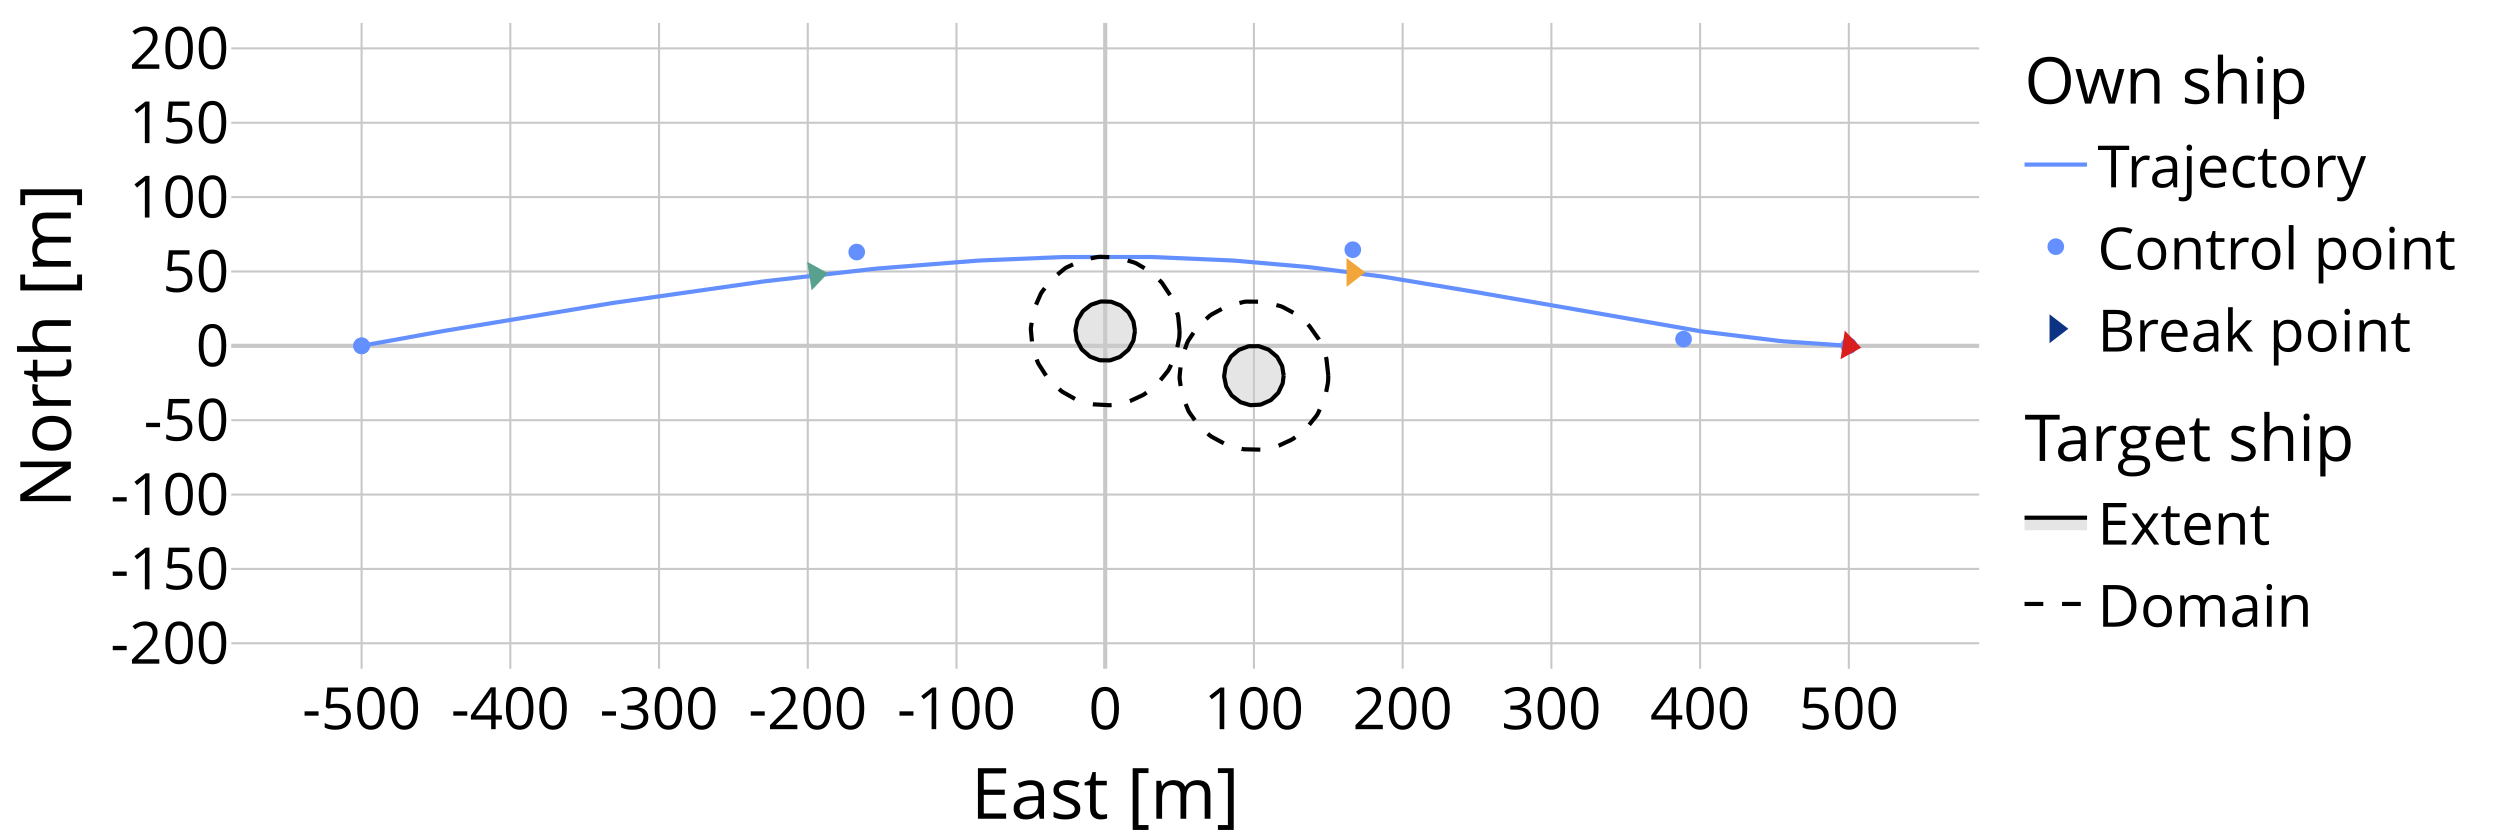
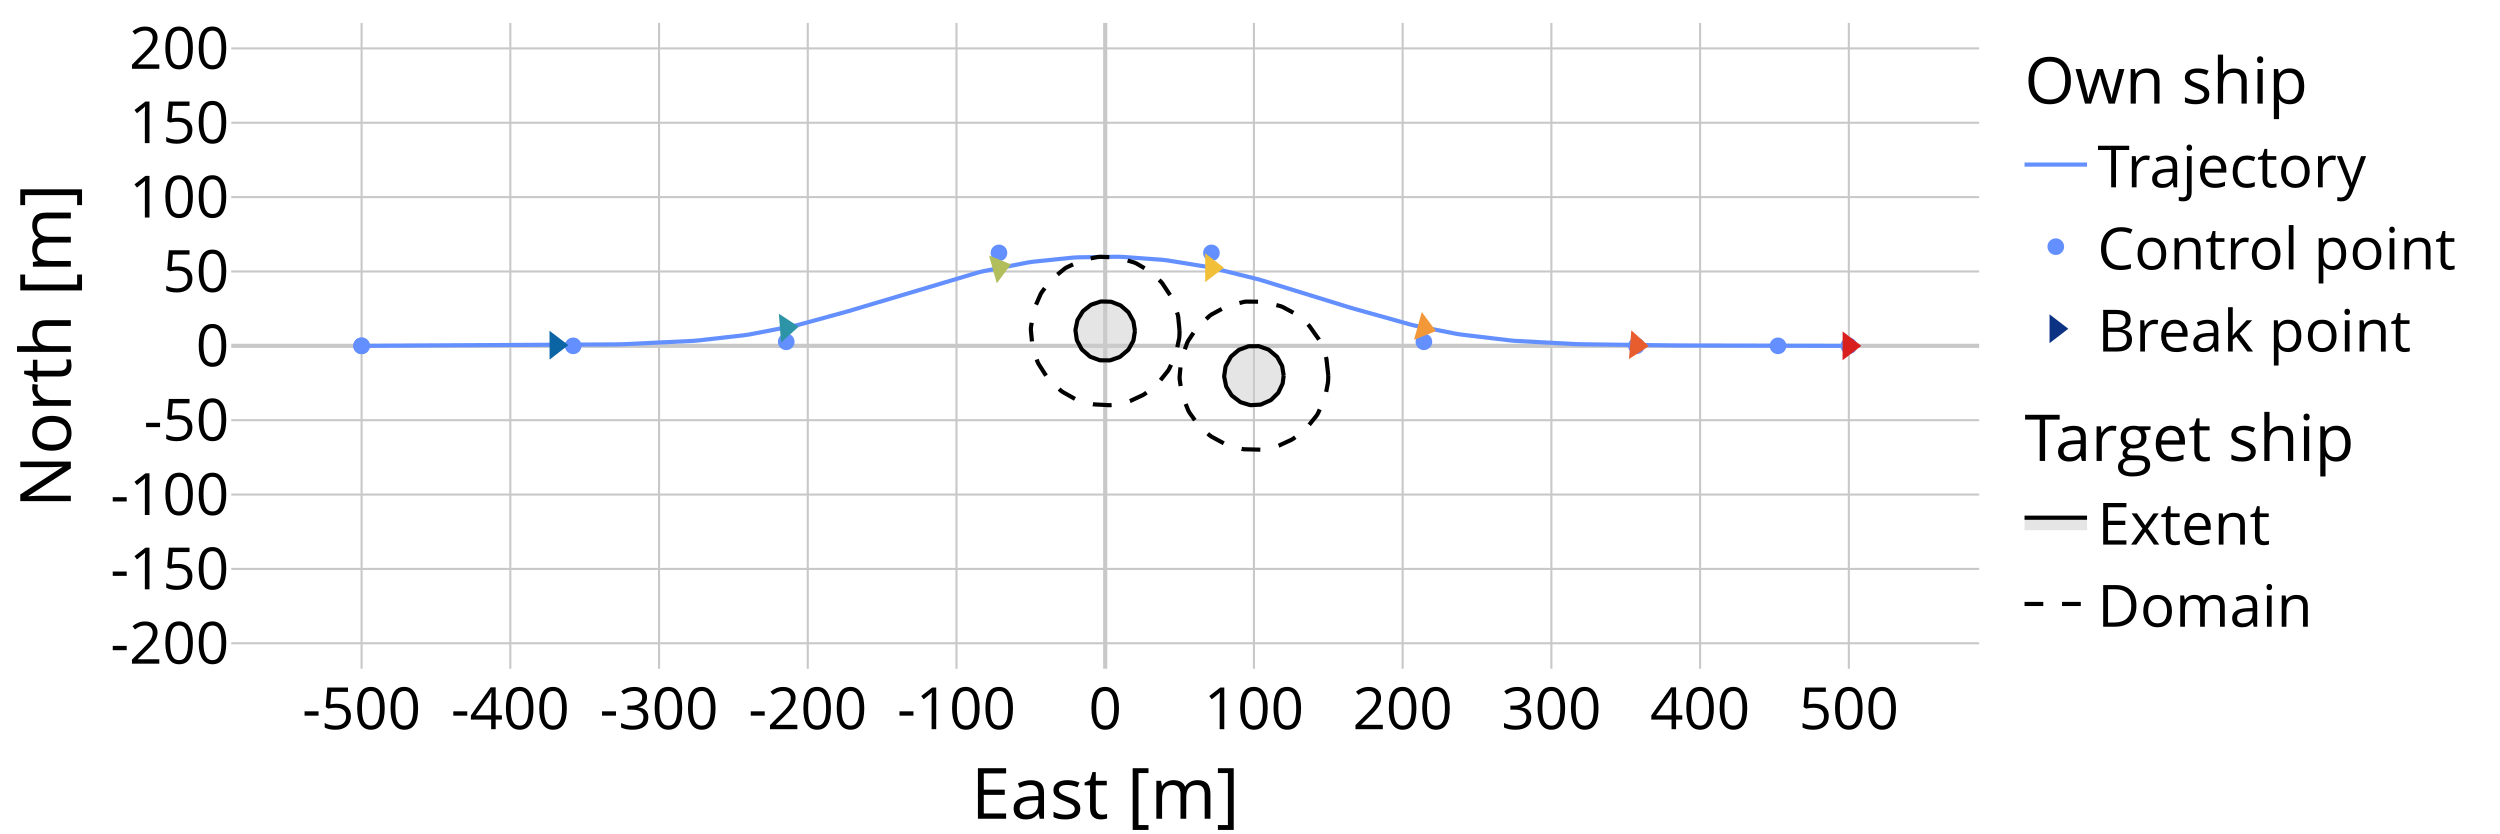
<svg xmlns="http://www.w3.org/2000/svg" class="main-svg" width="1200" height="400" style="" viewBox="0 0 1200 400">
  <rect x="0" y="0" width="1200" height="400" style="fill: rgb(255, 255, 255); fill-opacity: 1;" />
-   <defs id="defs-eac5a7">
+   <defs id="defs-0b9884">
    <g class="clips">
-       <clipPath id="clipeac5a7xyplot" class="plotclip">
+       <clipPath id="clip0b9884xyplot" class="plotclip">
        <rect width="839" height="310" />
      </clipPath>
-       <clipPath class="axesclip" id="clipeac5a7x">
+       <clipPath class="axesclip" id="clip0b9884x">
        <rect x="111" y="0" width="839" height="400" />
      </clipPath>
-       <clipPath class="axesclip" id="clipeac5a7y">
+       <clipPath class="axesclip" id="clip0b9884y">
        <rect x="0" y="11" width="1200" height="310" />
      </clipPath>
-       <clipPath class="axesclip" id="clipeac5a7xy">
+       <clipPath class="axesclip" id="clip0b9884xy">
        <rect x="111" y="11" width="839" height="310" />
      </clipPath>
    </g>
    <g class="gradients" />
    <g class="patterns" />
  </defs>
  <g class="bglayer" />
  <g class="layer-below">
    <g class="imagelayer" />
    <g class="shapelayer" />
  </g>
  <g class="cartesianlayer">
    <g class="subplot xy">
      <g class="layer-subplot">
        <g class="shapelayer" />
        <g class="imagelayer" />
      </g>
      <g class="minor-gridlayer">
        <g class="x" />
        <g class="y" />
      </g>
      <g class="gridlayer">
        <g class="x">
          <path class="xgrid crisp" transform="translate(173.56,0)" d="M0,11v310" style="stroke: rgb(200, 200, 200); stroke-opacity: 1; stroke-width: 1px;" />
          <path class="xgrid crisp" transform="translate(244.95,0)" d="M0,11v310" style="stroke: rgb(200, 200, 200); stroke-opacity: 1; stroke-width: 1px;" />
          <path class="xgrid crisp" transform="translate(316.34,0)" d="M0,11v310" style="stroke: rgb(200, 200, 200); stroke-opacity: 1; stroke-width: 1px;" />
          <path class="xgrid crisp" transform="translate(387.73,0)" d="M0,11v310" style="stroke: rgb(200, 200, 200); stroke-opacity: 1; stroke-width: 1px;" />
          <path class="xgrid crisp" transform="translate(459.11,0)" d="M0,11v310" style="stroke: rgb(200, 200, 200); stroke-opacity: 1; stroke-width: 1px;" />
          <path class="xgrid crisp" transform="translate(601.89,0)" d="M0,11v310" style="stroke: rgb(200, 200, 200); stroke-opacity: 1; stroke-width: 1px;" />
          <path class="xgrid crisp" transform="translate(673.27,0)" d="M0,11v310" style="stroke: rgb(200, 200, 200); stroke-opacity: 1; stroke-width: 1px;" />
          <path class="xgrid crisp" transform="translate(744.66,0)" d="M0,11v310" style="stroke: rgb(200, 200, 200); stroke-opacity: 1; stroke-width: 1px;" />
          <path class="xgrid crisp" transform="translate(816.05,0)" d="M0,11v310" style="stroke: rgb(200, 200, 200); stroke-opacity: 1; stroke-width: 1px;" />
          <path class="xgrid crisp" transform="translate(887.44,0)" d="M0,11v310" style="stroke: rgb(200, 200, 200); stroke-opacity: 1; stroke-width: 1px;" />
        </g>
        <g class="y">
          <path class="ygrid crisp" transform="translate(0,308.77)" d="M111,0h839" style="stroke: rgb(200, 200, 200); stroke-opacity: 1; stroke-width: 1px;" />
          <path class="ygrid crisp" transform="translate(0,273.08)" d="M111,0h839" style="stroke: rgb(200, 200, 200); stroke-opacity: 1; stroke-width: 1px;" />
          <path class="ygrid crisp" transform="translate(0,237.39)" d="M111,0h839" style="stroke: rgb(200, 200, 200); stroke-opacity: 1; stroke-width: 1px;" />
          <path class="ygrid crisp" transform="translate(0,201.69)" d="M111,0h839" style="stroke: rgb(200, 200, 200); stroke-opacity: 1; stroke-width: 1px;" />
          <path class="ygrid crisp" transform="translate(0,130.31)" d="M111,0h839" style="stroke: rgb(200, 200, 200); stroke-opacity: 1; stroke-width: 1px;" />
          <path class="ygrid crisp" transform="translate(0,94.61)" d="M111,0h839" style="stroke: rgb(200, 200, 200); stroke-opacity: 1; stroke-width: 1px;" />
          <path class="ygrid crisp" transform="translate(0,58.92)" d="M111,0h839" style="stroke: rgb(200, 200, 200); stroke-opacity: 1; stroke-width: 1px;" />
          <path class="ygrid crisp" transform="translate(0,23.23)" d="M111,0h839" style="stroke: rgb(200, 200, 200); stroke-opacity: 1; stroke-width: 1px;" />
        </g>
      </g>
      <g class="zerolinelayer">
        <path class="xzl zl crisp" transform="translate(530.5,0)" d="M0,11v310" style="stroke: rgb(200, 200, 200); stroke-opacity: 1; stroke-width: 2px;" />
        <path class="yzl zl crisp" transform="translate(0,166)" d="M111,0h839" style="stroke: rgb(200, 200, 200); stroke-opacity: 1; stroke-width: 2px;" />
      </g>
      <g class="layer-between">
        <g class="shapelayer" />
        <g class="imagelayer" />
      </g>
      <path class="xlines-below" />
      <path class="ylines-below" />
      <g class="overlines-below" />
      <g class="xaxislayer-below" />
      <g class="yaxislayer-below" />
      <g class="overaxes-below" />
      <g class="overplot">
-         <g class="xy" transform="translate(111,11)" clip-path="url(#clipeac5a7xyplot)">
+         <g class="xy" transform="translate(111,11)" clip-path="url(#clip0b9884xyplot)">
          <g class="scatterlayer mlayer">
-             <g class="trace scatter trace9e74f2" style="stroke-miterlimit: 2; opacity: 1;">
-               <g class="fills" />
-               <g class="errorbars" />
-               <g class="lines">
-                 <path class="js-line" d="M62.56,155L100.53,148.13L102.54,147.77L181.57,134.69L184.5,134.23L254.28,124.27L257.33,123.88L307.83,118.13L310.7,117.85L357.98,114.13L360.68,113.98L397.6,112.45L400.19,112.39L440.67,112.35L443.15,112.41L479.92,114.01L482.34,114.17L516.02,117.1L518.42,117.36L551.88,121.67L554.27,122.02L599.67,129.58L602.06,130.01L704.79,147.91L707.17,148.26L743,152.63L745.39,152.86L776.44,155" style="vector-effect: none; fill: none; stroke: rgb(100, 143, 255); stroke-opacity: 1; stroke-width: 2px; opacity: 1;" />
-               </g>
-               <g class="points" />
-               <g class="text" />
-             </g>
-             <g class="trace scatter trace8f3f80" style="stroke-miterlimit: 2; opacity: 1;">
+             <g class="trace scatter traceb7194f" style="stroke-miterlimit: 2; opacity: 1;">
+               <g class="fills" />
+               <g class="errorbars" />
+               <g class="lines">
+                 <path class="js-line" d="M62.56,155L185.1,154.3L187.82,154.24L221.6,152.63L224.09,152.42L246.14,149.93L248.55,149.57L270.13,145.43L272.52,144.86L296.44,138.3L298.83,137.58L358.59,119.76L360.98,119.18L382.48,114.98L384.87,114.63L403.97,112.66L406.36,112.52L425.47,112.24L427.85,112.31L446.96,113.71L449.34,113.99L468.44,117.08L470.83,117.57L492.32,122.91L494.71,123.58L535.3,136.11L537.68,136.84L566.33,144.86L568.72,145.42L587.82,149.19L590.21,149.57L614.08,152.42L616.47,152.62L645.12,154.16L647.51,154.23L692.87,154.82L695.26,154.84L776.44,155" style="vector-effect: none; fill: none; stroke: rgb(100, 143, 255); stroke-opacity: 1; stroke-width: 2px; opacity: 1;" />
+               </g>
+               <g class="points" />
+               <g class="text" />
+             </g>
+             <g class="trace scatter trace1d7e51" style="stroke-miterlimit: 2; opacity: 1;">
              <g class="fills" />
              <g class="errorbars" />
              <g class="lines" />
              <g class="points">
                <path class="point" transform="translate(62.56,155)" d="M4,0A4,4 0 1,1 0,-4A4,4 0 0,1 4,0Z" style="opacity: 1; stroke-width: 0px; fill: rgb(100, 143, 255); fill-opacity: 1;" />
                <path class="point" transform="translate(62.56,155)" d="M4,0A4,4 0 1,1 0,-4A4,4 0 0,1 4,0Z" style="opacity: 1; stroke-width: 0px; fill: rgb(100, 143, 255); fill-opacity: 1;" />
-                 <path class="point" transform="translate(300.22,109.99)" d="M4,0A4,4 0 1,1 0,-4A4,4 0 0,1 4,0Z" style="opacity: 1; stroke-width: 0px; fill: rgb(100, 143, 255); fill-opacity: 1;" />
-                 <path class="point" transform="translate(538.34,108.86)" d="M4,0A4,4 0 1,1 0,-4A4,4 0 0,1 4,0Z" style="opacity: 1; stroke-width: 0px; fill: rgb(100, 143, 255); fill-opacity: 1;" />
-                 <path class="point" transform="translate(697.11,151.75)" d="M4,0A4,4 0 1,1 0,-4A4,4 0 0,1 4,0Z" style="opacity: 1; stroke-width: 0px; fill: rgb(100, 143, 255); fill-opacity: 1;" />
+                 <path class="point" transform="translate(164.13,155)" d="M4,0A4,4 0 1,1 0,-4A4,4 0 0,1 4,0Z" style="opacity: 1; stroke-width: 0px; fill: rgb(100, 143, 255); fill-opacity: 1;" />
+                 <path class="point" transform="translate(266.39,153.06)" d="M4,0A4,4 0 1,1 0,-4A4,4 0 0,1 4,0Z" style="opacity: 1; stroke-width: 0px; fill: rgb(100, 143, 255); fill-opacity: 1;" />
+                 <path class="point" transform="translate(368.51,110.39)" d="M4,0A4,4 0 1,1 0,-4A4,4 0 0,1 4,0Z" style="opacity: 1; stroke-width: 0px; fill: rgb(100, 143, 255); fill-opacity: 1;" />
+                 <path class="point" transform="translate(470.49,110.39)" d="M4,0A4,4 0 1,1 0,-4A4,4 0 0,1 4,0Z" style="opacity: 1; stroke-width: 0px; fill: rgb(100, 143, 255); fill-opacity: 1;" />
+                 <path class="point" transform="translate(572.47,153.06)" d="M4,0A4,4 0 1,1 0,-4A4,4 0 0,1 4,0Z" style="opacity: 1; stroke-width: 0px; fill: rgb(100, 143, 255); fill-opacity: 1;" />
+                 <path class="point" transform="translate(674.46,155)" d="M4,0A4,4 0 1,1 0,-4A4,4 0 0,1 4,0Z" style="opacity: 1; stroke-width: 0px; fill: rgb(100, 143, 255); fill-opacity: 1;" />
+                 <path class="point" transform="translate(742.44,155)" d="M4,0A4,4 0 1,1 0,-4A4,4 0 0,1 4,0Z" style="opacity: 1; stroke-width: 0px; fill: rgb(100, 143, 255); fill-opacity: 1;" />
                <path class="point" transform="translate(776.44,155)" d="M4,0A4,4 0 1,1 0,-4A4,4 0 0,1 4,0Z" style="opacity: 1; stroke-width: 0px; fill: rgb(100, 143, 255); fill-opacity: 1;" />
              </g>
              <g class="text" />
            </g>
-             <g class="trace scatter trace8a4f1b" style="stroke-miterlimit: 2; opacity: 1;">
+             <g class="trace scatter trace2ac250" style="stroke-miterlimit: 2; opacity: 1;">
              <g class="fills" />
              <g class="errorbars" />
              <g class="lines" />
              <g class="points">
                <path class="point" transform="translate(62.56,155)" d="M0,0Z" style="opacity: 1; stroke-width: 0px; fill: rgb(12, 51, 131); fill-opacity: 1;" />
-                 <path class="point" transform="translate(280.49,121.05)" d="M-4.031,-6.386L-1.898,7.309L5.928,-0.924Z" style="opacity: 1; stroke-width: 0px; fill: rgb(88, 161, 142); fill-opacity: 1;" />
-                 <path class="point" transform="translate(538.34,119.77)" d="M-3.034,-6.915L-2.966,6.945L6,-0.03Z" style="opacity: 1; stroke-width: 0px; fill: rgb(242, 165, 56); fill-opacity: 1;" />
-                 <path class="point" transform="translate(776.44,155)" d="M-1.953,-7.294L-3.982,6.416L5.935,0.878Z" style="opacity: 1; stroke-width: 0px; fill: rgb(217, 30, 30); fill-opacity: 1;" />
-               </g>
-               <g class="text" />
-             </g>
-             <g class="trace scatter traceebbc9a" style="stroke-miterlimit: 2; opacity: 1;">
+                 <path class="point" transform="translate(155.78,154.68)" d="M-3.024,-6.92L-2.976,6.94L6,-0.02Z" style="opacity: 1; stroke-width: 0px; fill: rgb(11, 100, 163); fill-opacity: 1;" />
+                 <path class="point" transform="translate(266.37,146.27)" d="M-3.517,-6.683L-2.466,7.138L5.983,-0.455Z" style="opacity: 1; stroke-width: 0px; fill: rgb(45, 147, 166); fill-opacity: 1;" />
+                 <path class="point" transform="translate(368.48,117.5)" d="M-4.767,-5.857L-1.009,7.484L5.775,-1.627Z" style="opacity: 1; stroke-width: 0px; fill: rgb(178, 190, 92); fill-opacity: 1;" />
+                 <path class="point" transform="translate(470.49,117.5)" d="M-3.001,-6.93L-2.999,6.93L6,-0Z" style="opacity: 1; stroke-width: 0px; fill: rgb(242, 191, 56); fill-opacity: 1;" />
+                 <path class="point" transform="translate(572.47,146.27)" d="M-1.005,-7.484L-4.769,5.855L5.775,1.629Z" style="opacity: 1; stroke-width: 0px; fill: rgb(242, 152, 56); fill-opacity: 1;" />
+                 <path class="point" transform="translate(674.46,154.68)" d="M-2.421,-7.153L-3.559,6.66L5.98,0.493Z" style="opacity: 1; stroke-width: 0px; fill: rgb(231, 93, 45); fill-opacity: 1;" />
+                 <path class="point" transform="translate(776.44,155)" d="M-2.978,-6.94L-3.022,6.92L6,0.019Z" style="opacity: 1; stroke-width: 0px; fill: rgb(217, 30, 30); fill-opacity: 1;" />
+               </g>
+               <g class="text" />
+             </g>
+             <g class="trace scatter tracec17914" style="stroke-miterlimit: 2; opacity: 1;">
              <g class="fills">
                <g>
                  <path class="js-fill" d="M433.78,147.86L433.07,143.43L432.92,143L430.75,139.07L430.47,138.72L427.09,135.77L426.7,135.53L422.52,133.91L422.08,133.82L417.59,133.71L417.14,133.78L412.89,135.21L412.49,135.42L408.98,138.21L408.68,138.55L406.32,142.37L406.15,142.79L405.24,147.19L405.22,147.64L405.86,152.08L406,152.51L408.11,156.47L408.39,156.83L412.1,160.07L412.49,160.3L416.7,161.86L417.14,161.94L421.63,161.98L422.08,161.9L426.31,160.41L426.7,160.19L430.47,157L430.75,156.65L432.92,152.72L433.07,152.29L433.78,147.86Z" style="fill: rgb(204, 204, 204); fill-opacity: 0.5; stroke-width: 0;" />
                </g>
              </g>
              <g class="errorbars" />
              <g class="lines">
                <path class="js-line" d="M433.78,147.86L433.07,143.43L432.92,143L430.75,139.07L430.47,138.72L427.09,135.77L426.7,135.53L422.52,133.91L422.08,133.82L417.59,133.71L417.14,133.78L412.89,135.21L412.49,135.42L408.98,138.21L408.68,138.55L406.32,142.37L406.15,142.79L405.24,147.19L405.22,147.64L405.86,152.08L406,152.51L408.11,156.47L408.39,156.83L412.1,160.07L412.49,160.3L416.7,161.86L417.14,161.94L421.63,161.98L422.08,161.9L426.31,160.41L426.7,160.19L430.47,157L430.75,156.65L432.92,152.72L433.07,152.29L433.78,147.86" style="vector-effect: none; fill: none; stroke: rgb(0, 0, 0); stroke-opacity: 1; stroke-width: 2px; opacity: 1;" />
              </g>
              <g class="points" />
              <g class="text" />
            </g>
-             <g class="trace scatter tracefd1bbc" style="stroke-miterlimit: 2; opacity: 1;">
+             <g class="trace scatter tracec5208c" style="stroke-miterlimit: 2; opacity: 1;">
              <g class="fills" />
              <g class="errorbars" />
              <g class="lines">
                <path class="js-line" d="M455.19,147.86L454.55,141.14L454.33,140.04L451.76,132.59L451.26,131.58L446.92,125.01L446.19,124.16L441.25,119.56L440.34,118.89L434.51,115.48L433.48,115.02L425.94,112.75L424.83,112.57L416.97,112.26L415.84,112.36L409.22,113.68L408.15,114.02L401.01,117.33L400.05,117.93L393.96,122.92L393.19,123.74L389.12,129.13L388.54,130.1L385.4,137.31L385.08,138.4L383.85,146.17L383.81,147.3L384.56,155.14L384.8,156.23L387,162.62L387.48,163.64L391.72,170.27L392.44,171.14L398.2,176.5L399.12,177.16L405,180.48L406.04,180.92L412.5,182.86L413.61,183.07L421.47,183.5L422.6,183.42L430.32,181.88L431.38,181.52L437.51,178.68L438.47,178.09L443.83,173.98L444.64,173.2L449.58,167.07L450.17,166.11L453.06,160.01L453.43,158.94L455.03,151.24L455.12,150.11L455.19,147.86" style="vector-effect: none; fill: none; stroke: rgb(0, 0, 0); stroke-opacity: 1; stroke-dasharray: 9px, 9px; stroke-width: 2px; opacity: 1;" />
              </g>
              <g class="points" />
              <g class="text" />
            </g>
-             <g class="trace scatter trace7eab3a" style="stroke-miterlimit: 2; opacity: 1;">
+             <g class="trace scatter trace42937e" style="stroke-miterlimit: 2; opacity: 1;">
              <g class="fills">
                <g>
                  <path class="js-fill" d="M505.16,169.28L504.46,164.84L504.31,164.42L502.14,160.49L501.86,160.14L498.09,156.95L497.7,156.73L493.46,155.23L493.02,155.16L488.53,155.2L488.09,155.28L483.88,156.84L483.49,157.07L480.06,159.97L479.77,160.31L477.39,164.63L477.25,165.06L476.61,169.5L476.63,169.95L477.54,174.35L477.71,174.77L480.06,178.59L480.36,178.93L484.28,181.93L484.68,182.13L488.98,183.43L489.42,183.48L493.91,183.23L494.35,183.13L498.85,181.13L499.22,180.87L502.41,177.71L502.67,177.34L504.59,173.28L504.71,172.85L505.16,169.28Z" style="fill: rgb(204, 204, 204); fill-opacity: 0.5; stroke-width: 0;" />
                </g>
              </g>
              <g class="errorbars" />
              <g class="lines">
                <path class="js-line" d="M505.16,169.28L504.46,164.84L504.31,164.42L502.14,160.49L501.86,160.14L498.09,156.95L497.7,156.73L493.46,155.23L493.02,155.16L488.53,155.2L488.09,155.28L483.88,156.84L483.49,157.07L480.06,159.97L479.77,160.31L477.39,164.63L477.25,165.06L476.61,169.5L476.63,169.95L477.54,174.35L477.71,174.77L480.06,178.59L480.36,178.93L484.28,181.93L484.68,182.13L488.98,183.43L489.42,183.48L493.91,183.23L494.35,183.13L498.85,181.13L499.22,180.87L502.41,177.71L502.67,177.34L504.59,173.28L504.71,172.85L505.16,169.28" style="vector-effect: none; fill: none; stroke: rgb(0, 0, 0); stroke-opacity: 1; stroke-width: 2px; opacity: 1;" />
              </g>
              <g class="points" />
              <g class="text" />
            </g>
-             <g class="trace scatter trace996170" style="stroke-miterlimit: 2; opacity: 1;">
+             <g class="trace scatter trace40777c" style="stroke-miterlimit: 2; opacity: 1;">
              <g class="fills" />
              <g class="errorbars" />
              <g class="lines">
                <path class="js-line" d="M526.58,169.28L525.71,161.45L525.45,160.36L522.65,153L522.12,152L517.58,145.58L516.81,144.75L511.73,140.3L510.81,139.66L504.87,136.44L503.83,136.01L496.22,133.98L495.1,133.83L487.23,133.77L486.11,133.9L478.47,135.81L477.42,136.22L470.5,139.98L469.59,140.63L463.83,146L463.11,146.87L459.38,152.5L458.87,153.5L456.19,160.9L455.94,162L455.2,169.84L455.23,170.97L456.19,177.65L456.47,178.74L459.38,186.06L459.93,187.04L463.83,192.55L464.58,193.4L469.59,197.92L470.5,198.58L477.42,202.33L478.47,202.74L485,204.48L486.11,204.65L493.98,204.84L495.1,204.72L501.7,203.29L502.77,202.93L508.9,200.09L509.86,199.51L515.21,195.4L516.03,194.62L520.97,188.49L521.56,187.53L524.82,180.36L525.15,179.28L526.42,172.65L526.51,171.53L526.58,169.28" style="vector-effect: none; fill: none; stroke: rgb(0, 0, 0); stroke-opacity: 1; stroke-dasharray: 9px, 9px; stroke-width: 2px; opacity: 1;" />
              </g>
              <g class="points" />
              <g class="text" />
            </g>
          </g>
        </g>
      </g>
      <path class="xlines-above crisp" d="M0,0" style="fill: none;" />
      <path class="ylines-above crisp" d="M0,0" style="fill: none;" />
      <g class="overlines-above" />
      <g class="xaxislayer-above">
        <g class="xtick">
          <text text-anchor="middle" x="0" y="350" transform="translate(173.56,0)" style="font-family: 'Open Sans', verdana, arial, sans-serif; font-size: 28px; fill: rgb(0, 0, 0); fill-opacity: 1; white-space: pre; opacity: 1;">-500</text>
        </g>
        <g class="xtick">
          <text text-anchor="middle" x="0" y="350" style="font-family: 'Open Sans', verdana, arial, sans-serif; font-size: 28px; fill: rgb(0, 0, 0); fill-opacity: 1; white-space: pre; opacity: 1;" transform="translate(244.95,0)">-400</text>
        </g>
        <g class="xtick">
          <text text-anchor="middle" x="0" y="350" style="font-family: 'Open Sans', verdana, arial, sans-serif; font-size: 28px; fill: rgb(0, 0, 0); fill-opacity: 1; white-space: pre; opacity: 1;" transform="translate(316.34,0)">-300</text>
        </g>
        <g class="xtick">
          <text text-anchor="middle" x="0" y="350" style="font-family: 'Open Sans', verdana, arial, sans-serif; font-size: 28px; fill: rgb(0, 0, 0); fill-opacity: 1; white-space: pre; opacity: 1;" transform="translate(387.73,0)">-200</text>
        </g>
        <g class="xtick">
          <text text-anchor="middle" x="0" y="350" style="font-family: 'Open Sans', verdana, arial, sans-serif; font-size: 28px; fill: rgb(0, 0, 0); fill-opacity: 1; white-space: pre; opacity: 1;" transform="translate(459.11,0)">-100</text>
        </g>
        <g class="xtick">
          <text text-anchor="middle" x="0" y="350" style="font-family: 'Open Sans', verdana, arial, sans-serif; font-size: 28px; fill: rgb(0, 0, 0); fill-opacity: 1; white-space: pre; opacity: 1;" transform="translate(530.5,0)">0</text>
        </g>
        <g class="xtick">
          <text text-anchor="middle" x="0" y="350" style="font-family: 'Open Sans', verdana, arial, sans-serif; font-size: 28px; fill: rgb(0, 0, 0); fill-opacity: 1; white-space: pre; opacity: 1;" transform="translate(601.89,0)">100</text>
        </g>
        <g class="xtick">
          <text text-anchor="middle" x="0" y="350" style="font-family: 'Open Sans', verdana, arial, sans-serif; font-size: 28px; fill: rgb(0, 0, 0); fill-opacity: 1; white-space: pre; opacity: 1;" transform="translate(673.27,0)">200</text>
        </g>
        <g class="xtick">
          <text text-anchor="middle" x="0" y="350" style="font-family: 'Open Sans', verdana, arial, sans-serif; font-size: 28px; fill: rgb(0, 0, 0); fill-opacity: 1; white-space: pre; opacity: 1;" transform="translate(744.66,0)">300</text>
        </g>
        <g class="xtick">
          <text text-anchor="middle" x="0" y="350" style="font-family: 'Open Sans', verdana, arial, sans-serif; font-size: 28px; fill: rgb(0, 0, 0); fill-opacity: 1; white-space: pre; opacity: 1;" transform="translate(816.05,0)">400</text>
        </g>
        <g class="xtick">
          <text text-anchor="middle" x="0" y="350" style="font-family: 'Open Sans', verdana, arial, sans-serif; font-size: 28px; fill: rgb(0, 0, 0); fill-opacity: 1; white-space: pre; opacity: 1;" transform="translate(887.44,0)">500</text>
        </g>
      </g>
      <g class="yaxislayer-above">
        <g class="ytick">
          <text text-anchor="end" x="110" y="9.8" transform="translate(0,308.77)" style="font-family: 'Open Sans', verdana, arial, sans-serif; font-size: 28px; fill: rgb(0, 0, 0); fill-opacity: 1; white-space: pre; opacity: 1;">-200</text>
        </g>
        <g class="ytick">
          <text text-anchor="end" x="110" y="9.8" style="font-family: 'Open Sans', verdana, arial, sans-serif; font-size: 28px; fill: rgb(0, 0, 0); fill-opacity: 1; white-space: pre; opacity: 1;" transform="translate(0,273.08)">-150</text>
        </g>
        <g class="ytick">
          <text text-anchor="end" x="110" y="9.8" style="font-family: 'Open Sans', verdana, arial, sans-serif; font-size: 28px; fill: rgb(0, 0, 0); fill-opacity: 1; white-space: pre; opacity: 1;" transform="translate(0,237.39)">-100</text>
        </g>
        <g class="ytick">
          <text text-anchor="end" x="110" y="9.8" style="font-family: 'Open Sans', verdana, arial, sans-serif; font-size: 28px; fill: rgb(0, 0, 0); fill-opacity: 1; white-space: pre; opacity: 1;" transform="translate(0,201.69)">-50</text>
        </g>
        <g class="ytick">
          <text text-anchor="end" x="110" y="9.8" style="font-family: 'Open Sans', verdana, arial, sans-serif; font-size: 28px; fill: rgb(0, 0, 0); fill-opacity: 1; white-space: pre; opacity: 1;" transform="translate(0,166)">0</text>
        </g>
        <g class="ytick">
          <text text-anchor="end" x="110" y="9.8" style="font-family: 'Open Sans', verdana, arial, sans-serif; font-size: 28px; fill: rgb(0, 0, 0); fill-opacity: 1; white-space: pre; opacity: 1;" transform="translate(0,130.31)">50</text>
        </g>
        <g class="ytick">
          <text text-anchor="end" x="110" y="9.8" style="font-family: 'Open Sans', verdana, arial, sans-serif; font-size: 28px; fill: rgb(0, 0, 0); fill-opacity: 1; white-space: pre; opacity: 1;" transform="translate(0,94.61)">100</text>
        </g>
        <g class="ytick">
          <text text-anchor="end" x="110" y="9.8" style="font-family: 'Open Sans', verdana, arial, sans-serif; font-size: 28px; fill: rgb(0, 0, 0); fill-opacity: 1; white-space: pre; opacity: 1;" transform="translate(0,58.92)">150</text>
        </g>
        <g class="ytick">
          <text text-anchor="end" x="110" y="9.8" style="font-family: 'Open Sans', verdana, arial, sans-serif; font-size: 28px; fill: rgb(0, 0, 0); fill-opacity: 1; white-space: pre; opacity: 1;" transform="translate(0,23.23)">200</text>
        </g>
      </g>
      <g class="overaxes-above" />
    </g>
  </g>
  <g class="polarlayer" />
  <g class="smithlayer" />
  <g class="ternarylayer" />
  <g class="geolayer" />
  <g class="funnelarealayer" />
  <g class="pielayer" />
  <g class="iciclelayer" />
  <g class="treemaplayer" />
  <g class="sunburstlayer" />
  <g class="glimages" />
-   <defs id="topdefs-eac5a7">
+   <defs id="topdefs-0b9884">
    <g class="clips" />
-     <clipPath id="legendeac5a7">
+     <clipPath id="legend0b9884">
      <rect width="228" height="304" x="0" y="0" />
    </clipPath>
  </defs>
  <g class="layer-above">
    <g class="imagelayer" />
    <g class="shapelayer" />
  </g>
  <g class="infolayer">
    <g class="legend" pointer-events="all" transform="translate(966.78,11)">
      <rect class="bg" shape-rendering="crispEdges" style="stroke: rgb(68, 68, 68); stroke-opacity: 1; fill: rgb(255, 255, 255); fill-opacity: 1; stroke-width: 0px;" width="228" height="304" x="0" y="0" />
-       <g class="scrollbox" transform="" clip-path="url(#legendeac5a7)">
+       <g class="scrollbox" transform="" clip-path="url(#legend0b9884)">
        <g class="groups" transform="">
          <g class="traces" transform="translate(0,26.65)" style="opacity: 1;">
            <text class="legendtext" text-anchor="start" x="5" y="12.09" style="font-family: 'Open Sans', verdana, arial, sans-serif; font-size: 31px; fill: rgb(0, 0, 0); fill-opacity: 1; white-space: pre;">Own ship</text>
            <g class="layers">
              <g class="legendfill" />
              <g class="legendlines" />
              <g class="legendsymbols">
                <g class="legendpoints" />
              </g>
            </g>
            <rect class="legendtoggle" x="0" y="-21.65" width="222.656" height="43.3" style="fill: rgb(0, 0, 0); fill-opacity: 0;" />
          </g>
          <g class="traces" transform="translate(0,68)" style="opacity: 1;">
            <text class="legendtext" text-anchor="start" x="40" y="10.92" style="font-family: 'Open Sans', verdana, arial, sans-serif; font-size: 28px; fill: rgb(0, 0, 0); fill-opacity: 1; white-space: pre;">Trajectory</text>
            <g class="layers" style="opacity: 1;">
              <g class="legendfill" />
              <g class="legendlines">
                <path class="js-line" d="M5,0h30" style="fill: none; stroke: rgb(100, 143, 255); stroke-opacity: 1; stroke-width: 2px;" />
              </g>
              <g class="legendsymbols">
                <g class="legendpoints" />
              </g>
            </g>
            <rect class="legendtoggle" x="0" y="-19.7" width="222.656" height="39.4" style="fill: rgb(0, 0, 0); fill-opacity: 0;" />
          </g>
          <g class="traces" transform="translate(0,107.4)" style="opacity: 1;">
            <text class="legendtext" text-anchor="start" x="40" y="10.92" style="font-family: 'Open Sans', verdana, arial, sans-serif; font-size: 28px; fill: rgb(0, 0, 0); fill-opacity: 1; white-space: pre;">Control point</text>
            <g class="layers" style="opacity: 1;">
              <g class="legendfill" />
              <g class="legendlines" />
              <g class="legendsymbols">
                <g class="legendpoints">
                  <path class="scatterpts" transform="translate(20,0)" d="M4,0A4,4 0 1,1 0,-4A4,4 0 0,1 4,0Z" style="opacity: 1; stroke-width: 0px; fill: rgb(100, 143, 255); fill-opacity: 1;" />
                </g>
              </g>
            </g>
            <rect class="legendtoggle" x="0" y="-19.7" width="222.656" height="39.4" style="fill: rgb(0, 0, 0); fill-opacity: 0;" />
          </g>
          <g class="traces" transform="translate(0,146.8)" style="opacity: 1;">
            <text class="legendtext" text-anchor="start" x="40" y="10.92" style="font-family: 'Open Sans', verdana, arial, sans-serif; font-size: 28px; fill: rgb(0, 0, 0); fill-opacity: 1; white-space: pre;">Break point</text>
            <g class="layers" style="opacity: 1;">
              <g class="legendfill" />
              <g class="legendlines" />
              <g class="legendsymbols">
                <g class="legendpoints">
                  <path class="scatterpts" transform="translate(20,0)" d="M-3,-6.93L-3,6.93L6,-3.6739403974420594e-16Z" style="opacity: 1; stroke-width: 0px; fill: rgb(12, 51, 131); fill-opacity: 1;" />
                </g>
              </g>
            </g>
            <rect class="legendtoggle" x="0" y="-19.7" width="222.656" height="39.4" style="fill: rgb(0, 0, 0); fill-opacity: 0;" />
          </g>
        </g>
        <g class="groups" transform="translate(0,10)">
          <g class="traces" transform="translate(0,188.15)" style="opacity: 1;">
            <text class="legendtext" text-anchor="start" x="5" y="12.09" style="font-family: 'Open Sans', verdana, arial, sans-serif; font-size: 31px; fill: rgb(0, 0, 0); fill-opacity: 1; white-space: pre;">Target ship</text>
            <g class="layers">
              <g class="legendfill" />
              <g class="legendlines" />
              <g class="legendsymbols">
                <g class="legendpoints" />
              </g>
            </g>
            <rect class="legendtoggle" x="0" y="-21.65" width="222.656" height="43.3" style="fill: rgb(0, 0, 0); fill-opacity: 0;" />
          </g>
          <g class="traces" transform="translate(0,229.5)" style="opacity: 1;">
            <text class="legendtext" text-anchor="start" x="40" y="10.92" style="font-family: 'Open Sans', verdana, arial, sans-serif; font-size: 28px; fill: rgb(0, 0, 0); fill-opacity: 1; white-space: pre;">Extent</text>
            <g class="layers" style="opacity: 1;">
              <g class="legendfill">
                <path class="js-fill" d="M5,-2h30v6h-30z" style="stroke-width: 0; fill: rgb(204, 204, 204); fill-opacity: 0.5;" />
              </g>
              <g class="legendlines">
                <path class="js-line" d="M5,-2h30" style="fill: none; stroke: rgb(0, 0, 0); stroke-opacity: 1; stroke-width: 2px;" />
              </g>
              <g class="legendsymbols">
                <g class="legendpoints" />
              </g>
            </g>
            <rect class="legendtoggle" x="0" y="-19.7" width="222.656" height="39.4" style="fill: rgb(0, 0, 0); fill-opacity: 0;" />
          </g>
          <g class="traces" transform="translate(0,268.9)" style="opacity: 1;">
            <text class="legendtext" text-anchor="start" x="40" y="10.92" style="font-family: 'Open Sans', verdana, arial, sans-serif; font-size: 28px; fill: rgb(0, 0, 0); fill-opacity: 1; white-space: pre;">Domain</text>
            <g class="layers" style="opacity: 1;">
              <g class="legendfill" />
              <g class="legendlines">
                <path class="js-line" d="M5,0h30" style="fill: none; stroke: rgb(0, 0, 0); stroke-opacity: 1; stroke-dasharray: 9px, 9px; stroke-width: 2px;" />
              </g>
              <g class="legendsymbols">
                <g class="legendpoints" />
              </g>
            </g>
            <rect class="legendtoggle" x="0" y="-19.7" width="222.656" height="39.4" style="fill: rgb(0, 0, 0); fill-opacity: 0;" />
          </g>
        </g>
      </g>
      <rect class="scrollbar" rx="20" ry="3" width="0" height="0" style="fill: rgb(128, 139, 164); fill-opacity: 1;" x="0" y="0" />
    </g>
    <g class="g-gtitle" />
    <g class="g-xtitle" transform="translate(0,-1.3)">
      <text class="xtitle" x="530.5" y="394.3" text-anchor="middle" style="opacity: 1; font-family: 'Open Sans', verdana, arial, sans-serif; font-size: 34px; fill: rgb(0, 0, 0); fill-opacity: 1; white-space: pre;">East [m]</text>
    </g>
    <g class="g-ytitle" transform="translate(16.52539,0)">
      <text class="ytitle" transform="rotate(-90,17.475,166)" x="17.475" y="166" text-anchor="middle" style="opacity: 1; font-family: 'Open Sans', verdana, arial, sans-serif; font-size: 34px; fill: rgb(0, 0, 0); fill-opacity: 1; white-space: pre;">North [m]</text>
    </g>
  </g>
</svg>
